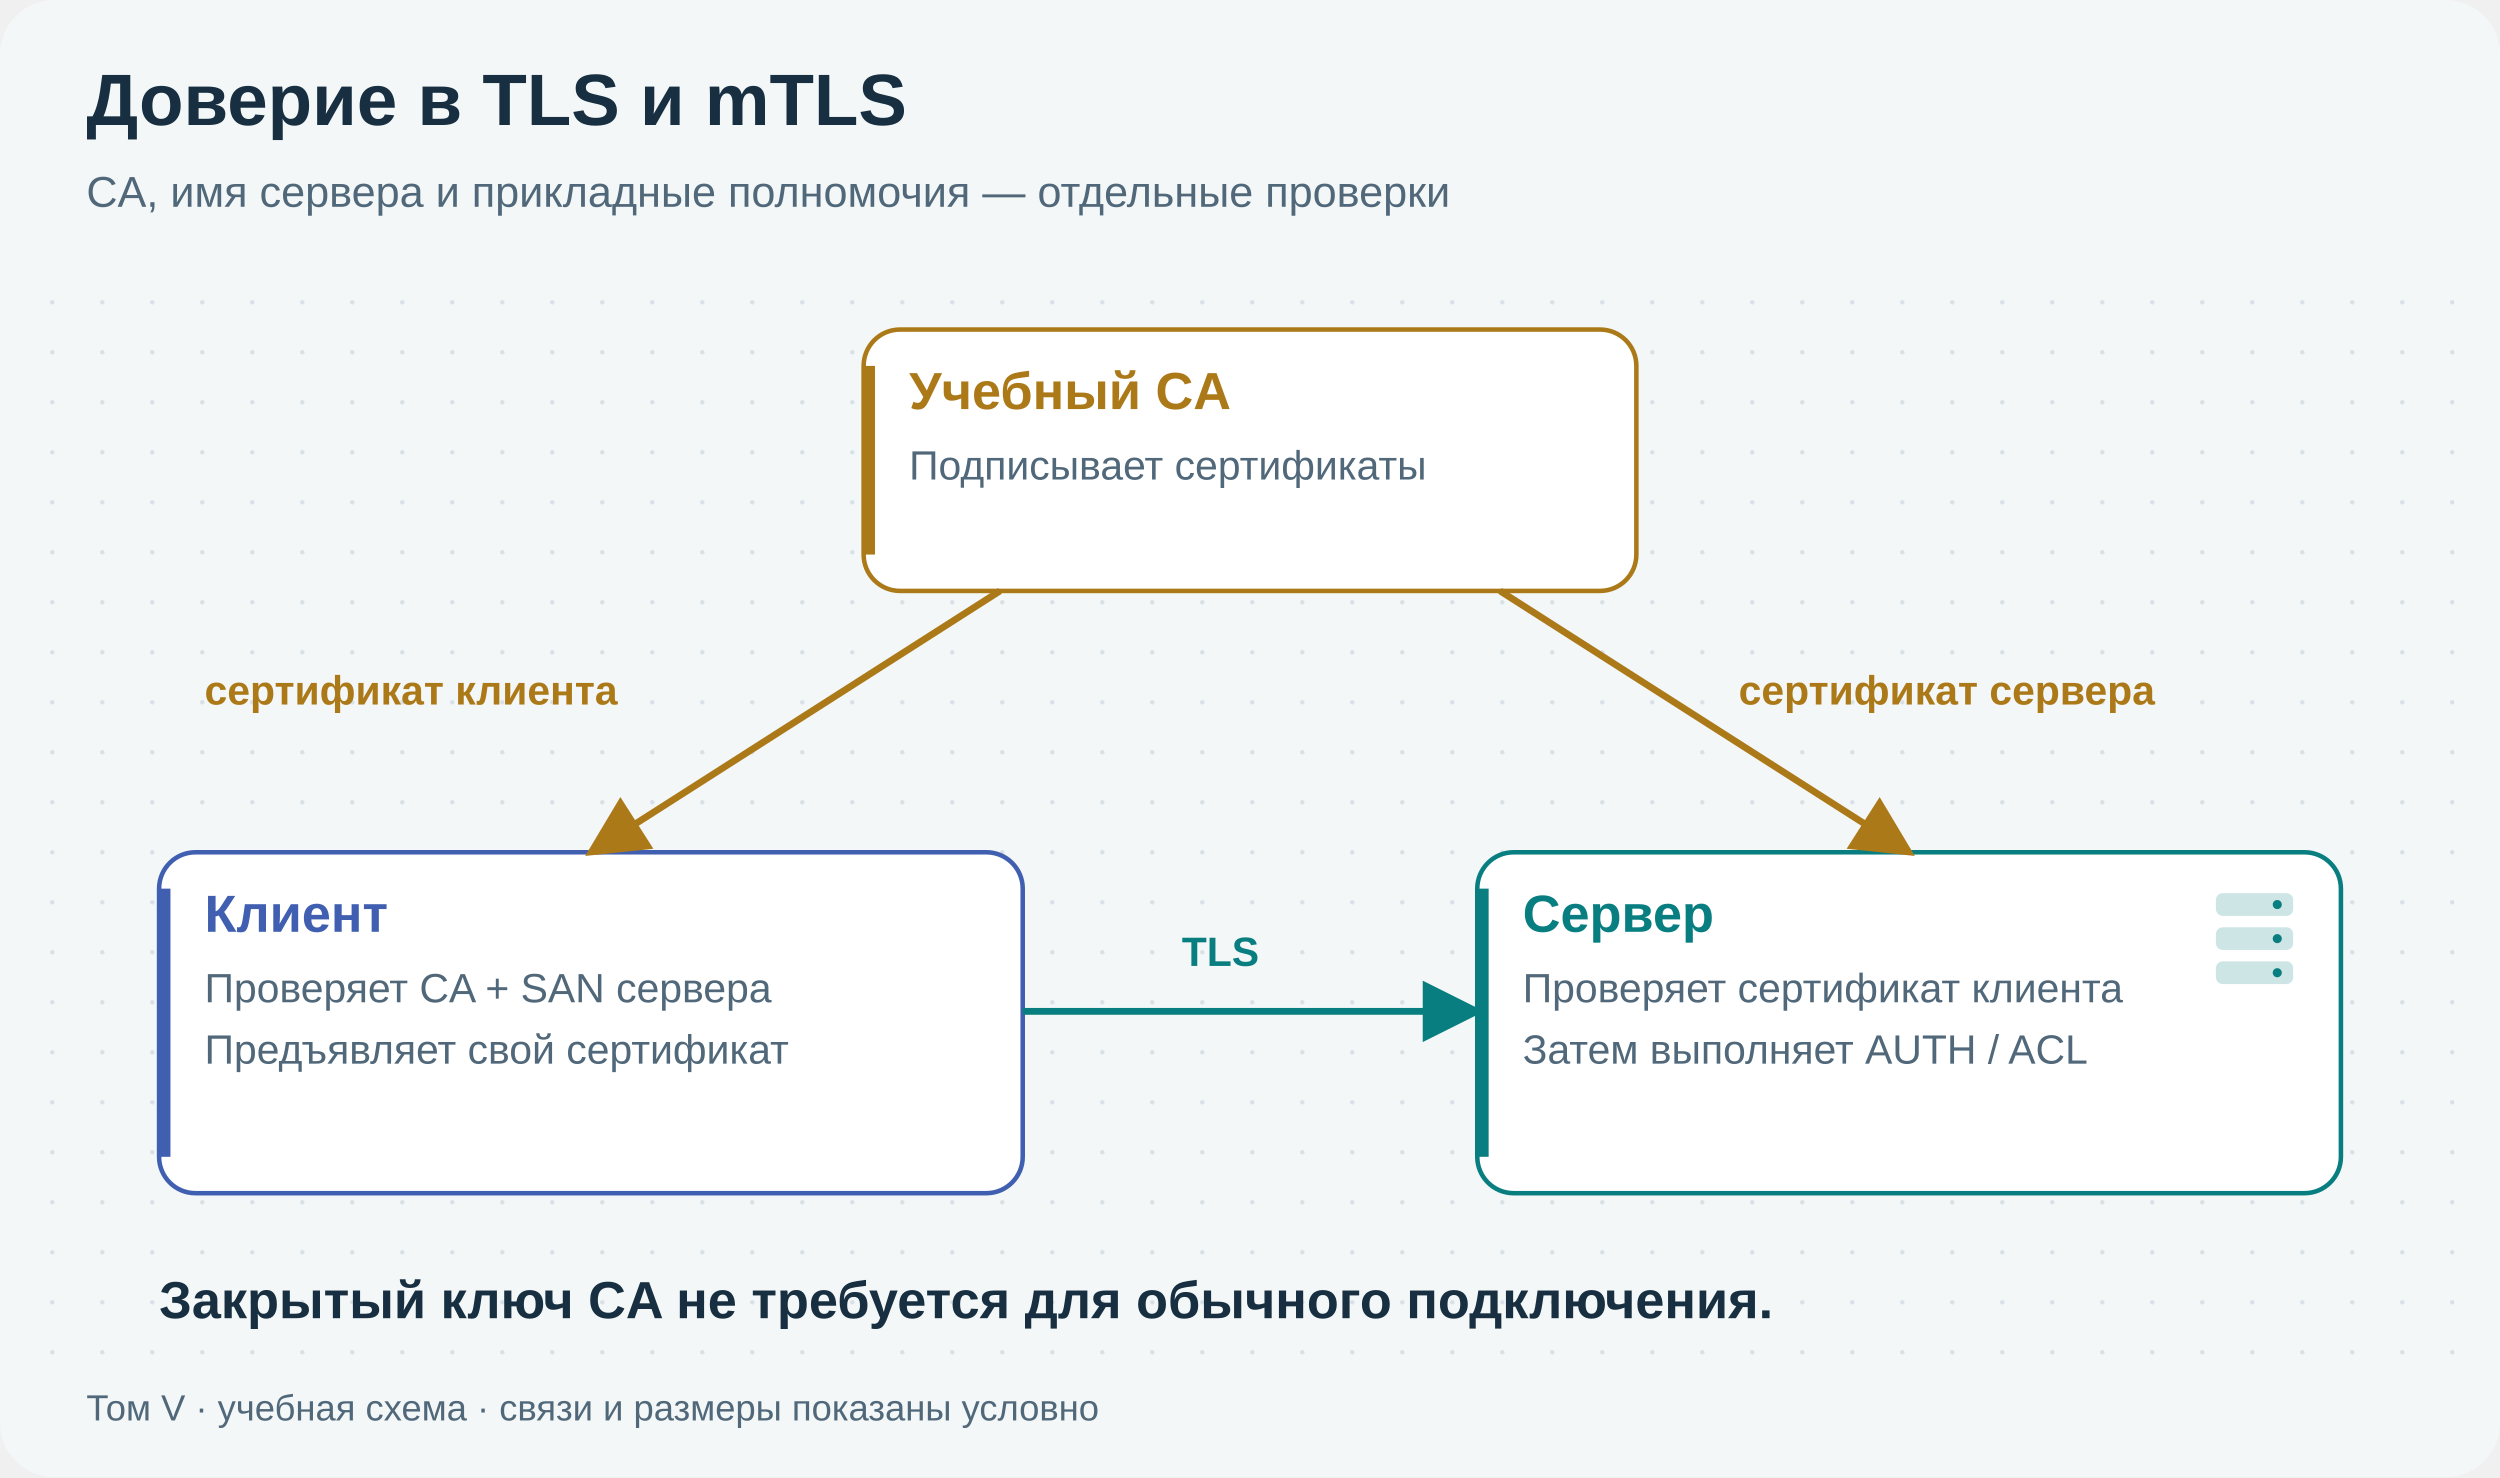
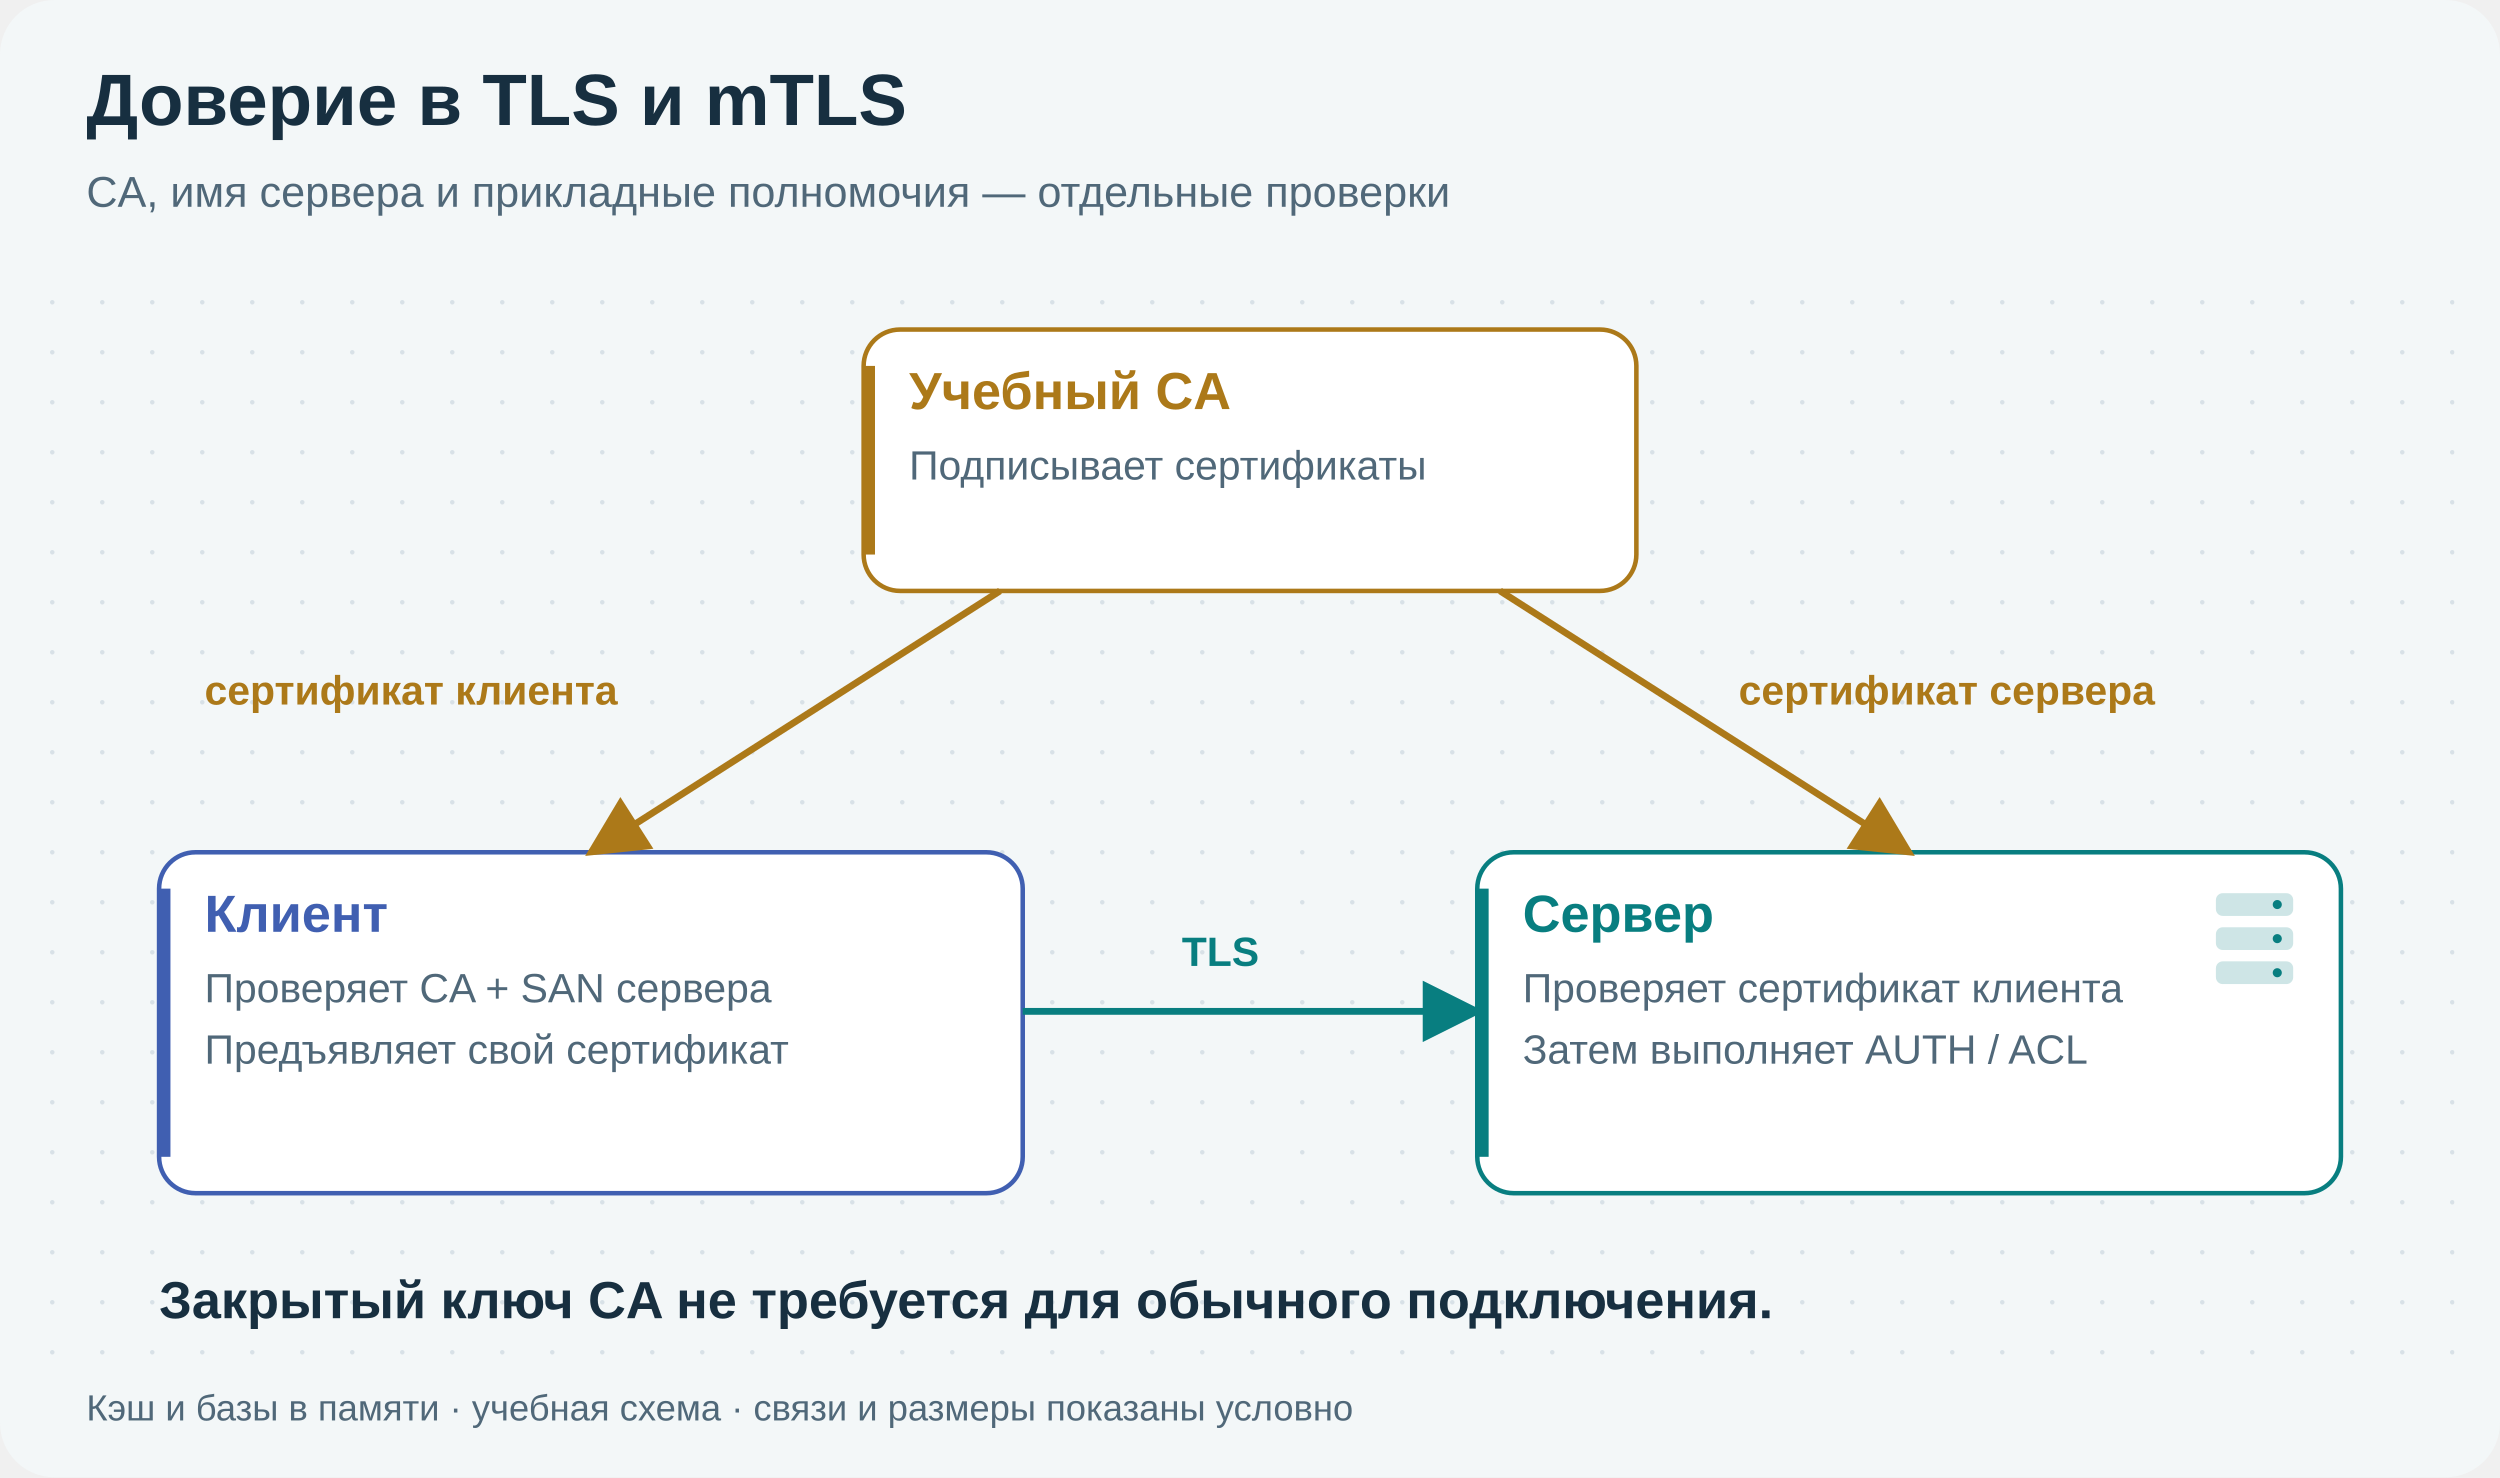
<svg xmlns="http://www.w3.org/2000/svg" viewBox="0 0 1100 650" role="img" aria-labelledby="title desc">
  <defs>
    <marker id="arrow" markerWidth="9" markerHeight="9" refX="8" refY="4.5" orient="auto-start-reverse">
      <path d="M0,0 L9,4.5 L0,9" fill="context-stroke" />
    </marker>
    <pattern id="grid" width="22" height="22" patternUnits="userSpaceOnUse">
      <circle cx="1" cy="1" r="1" fill="#d8e1e7" />
    </pattern>
  </defs>
  <rect width="1100" height="650" rx="24" fill="#f3f7f8" />
  <rect x="20" y="125" width="1060" height="485" fill="url(#grid)" />
  <g font-family="Segoe UI,Arial,sans-serif">
    <text x="38" y="55" fill="#172f40" font-size="32" font-weight="700">Доверие в TLS и mTLS</text>
    <text x="38" y="91" fill="#506879" font-size="19" font-weight="400">CA, имя сервера и прикладные полномочия — отдельные проверки</text>
    <rect x="380" y="145" width="340" height="115" rx="16" fill="#ffffff" stroke="#ac7919" stroke-width="2" />
    <rect x="380" y="161" width="5" height="83" fill="#ac7919" />
    <text x="400" y="180" fill="#ac7919" font-size="23" font-weight="700">Учебный CA</text>
    <text x="400" y="211" fill="#506879" font-size="18" font-weight="400">Подписывает сертификаты</text>
    <rect x="70" y="375" width="380" height="150" rx="16" fill="#ffffff" stroke="#405fb1" stroke-width="2" />
    <rect x="70" y="391" width="5" height="118" fill="#405fb1" />
    <text x="90" y="410" fill="#405fb1" font-size="23" font-weight="700">Клиент</text>
    <text x="90" y="441" fill="#506879" font-size="18" font-weight="400">Проверяет CA + SAN сервера</text>
    <text x="90" y="468" fill="#506879" font-size="18" font-weight="400">Предъявляет свой сертификат</text>
    <rect x="650" y="375" width="380" height="150" rx="16" fill="#ffffff" stroke="#087e80" stroke-width="2" />
    <rect x="650" y="391" width="5" height="118" fill="#087e80" />
    <text x="670" y="410" fill="#087e80" font-size="23" font-weight="700">Сервер</text>
    <text x="670" y="441" fill="#506879" font-size="18" font-weight="400">Проверяет сертификат клиента</text>
    <text x="670" y="468" fill="#506879" font-size="18" font-weight="400">Затем выполняет AUTH / ACL</text>
    <rect x="975" y="393" width="34" height="10" rx="3" fill="#087e80" opacity=".20" />
    <circle cx="1002" cy="398" r="2" fill="#087e80" />
    <rect x="975" y="408" width="34" height="10" rx="3" fill="#087e80" opacity=".20" />
    <circle cx="1002" cy="413" r="2" fill="#087e80" />
    <rect x="975" y="423" width="34" height="10" rx="3" fill="#087e80" opacity=".20" />
    <circle cx="1002" cy="428" r="2" fill="#087e80" />
    <polyline points="440,260 260,375" fill="none" stroke="#ac7919" stroke-width="3" stroke-dasharray="none" marker-end="url(#arrow)" />
    <text x="90" y="310" fill="#ac7919" font-size="18" font-weight="600">сертификат клиента</text>
    <polyline points="660,260 840,375" fill="none" stroke="#ac7919" stroke-width="3" stroke-dasharray="none" marker-end="url(#arrow)" />
    <text x="765" y="310" fill="#ac7919" font-size="18" font-weight="600">сертификат сервера</text>
    <polyline points="450,445 650,445" fill="none" stroke="#087e80" stroke-width="3" stroke-dasharray="none" marker-end="url(#arrow)" />
    <text x="520" y="425" fill="#087e80" font-size="18" font-weight="600">TLS</text>
    <text x="70" y="580" fill="#172f40" font-size="23" font-weight="600">Закрытый ключ CA не требуется для обычного подключения.</text>
-     <text x="38" y="625" fill="#506879" font-size="16" font-weight="400">Том V · учебная схема · связи и размеры показаны условно</text>
+     <text x="38" y="625" fill="#506879" font-size="16" font-weight="400">Кэш и базы в памяти · учебная схема · связи и размеры показаны условно</text>
  </g>
</svg>
